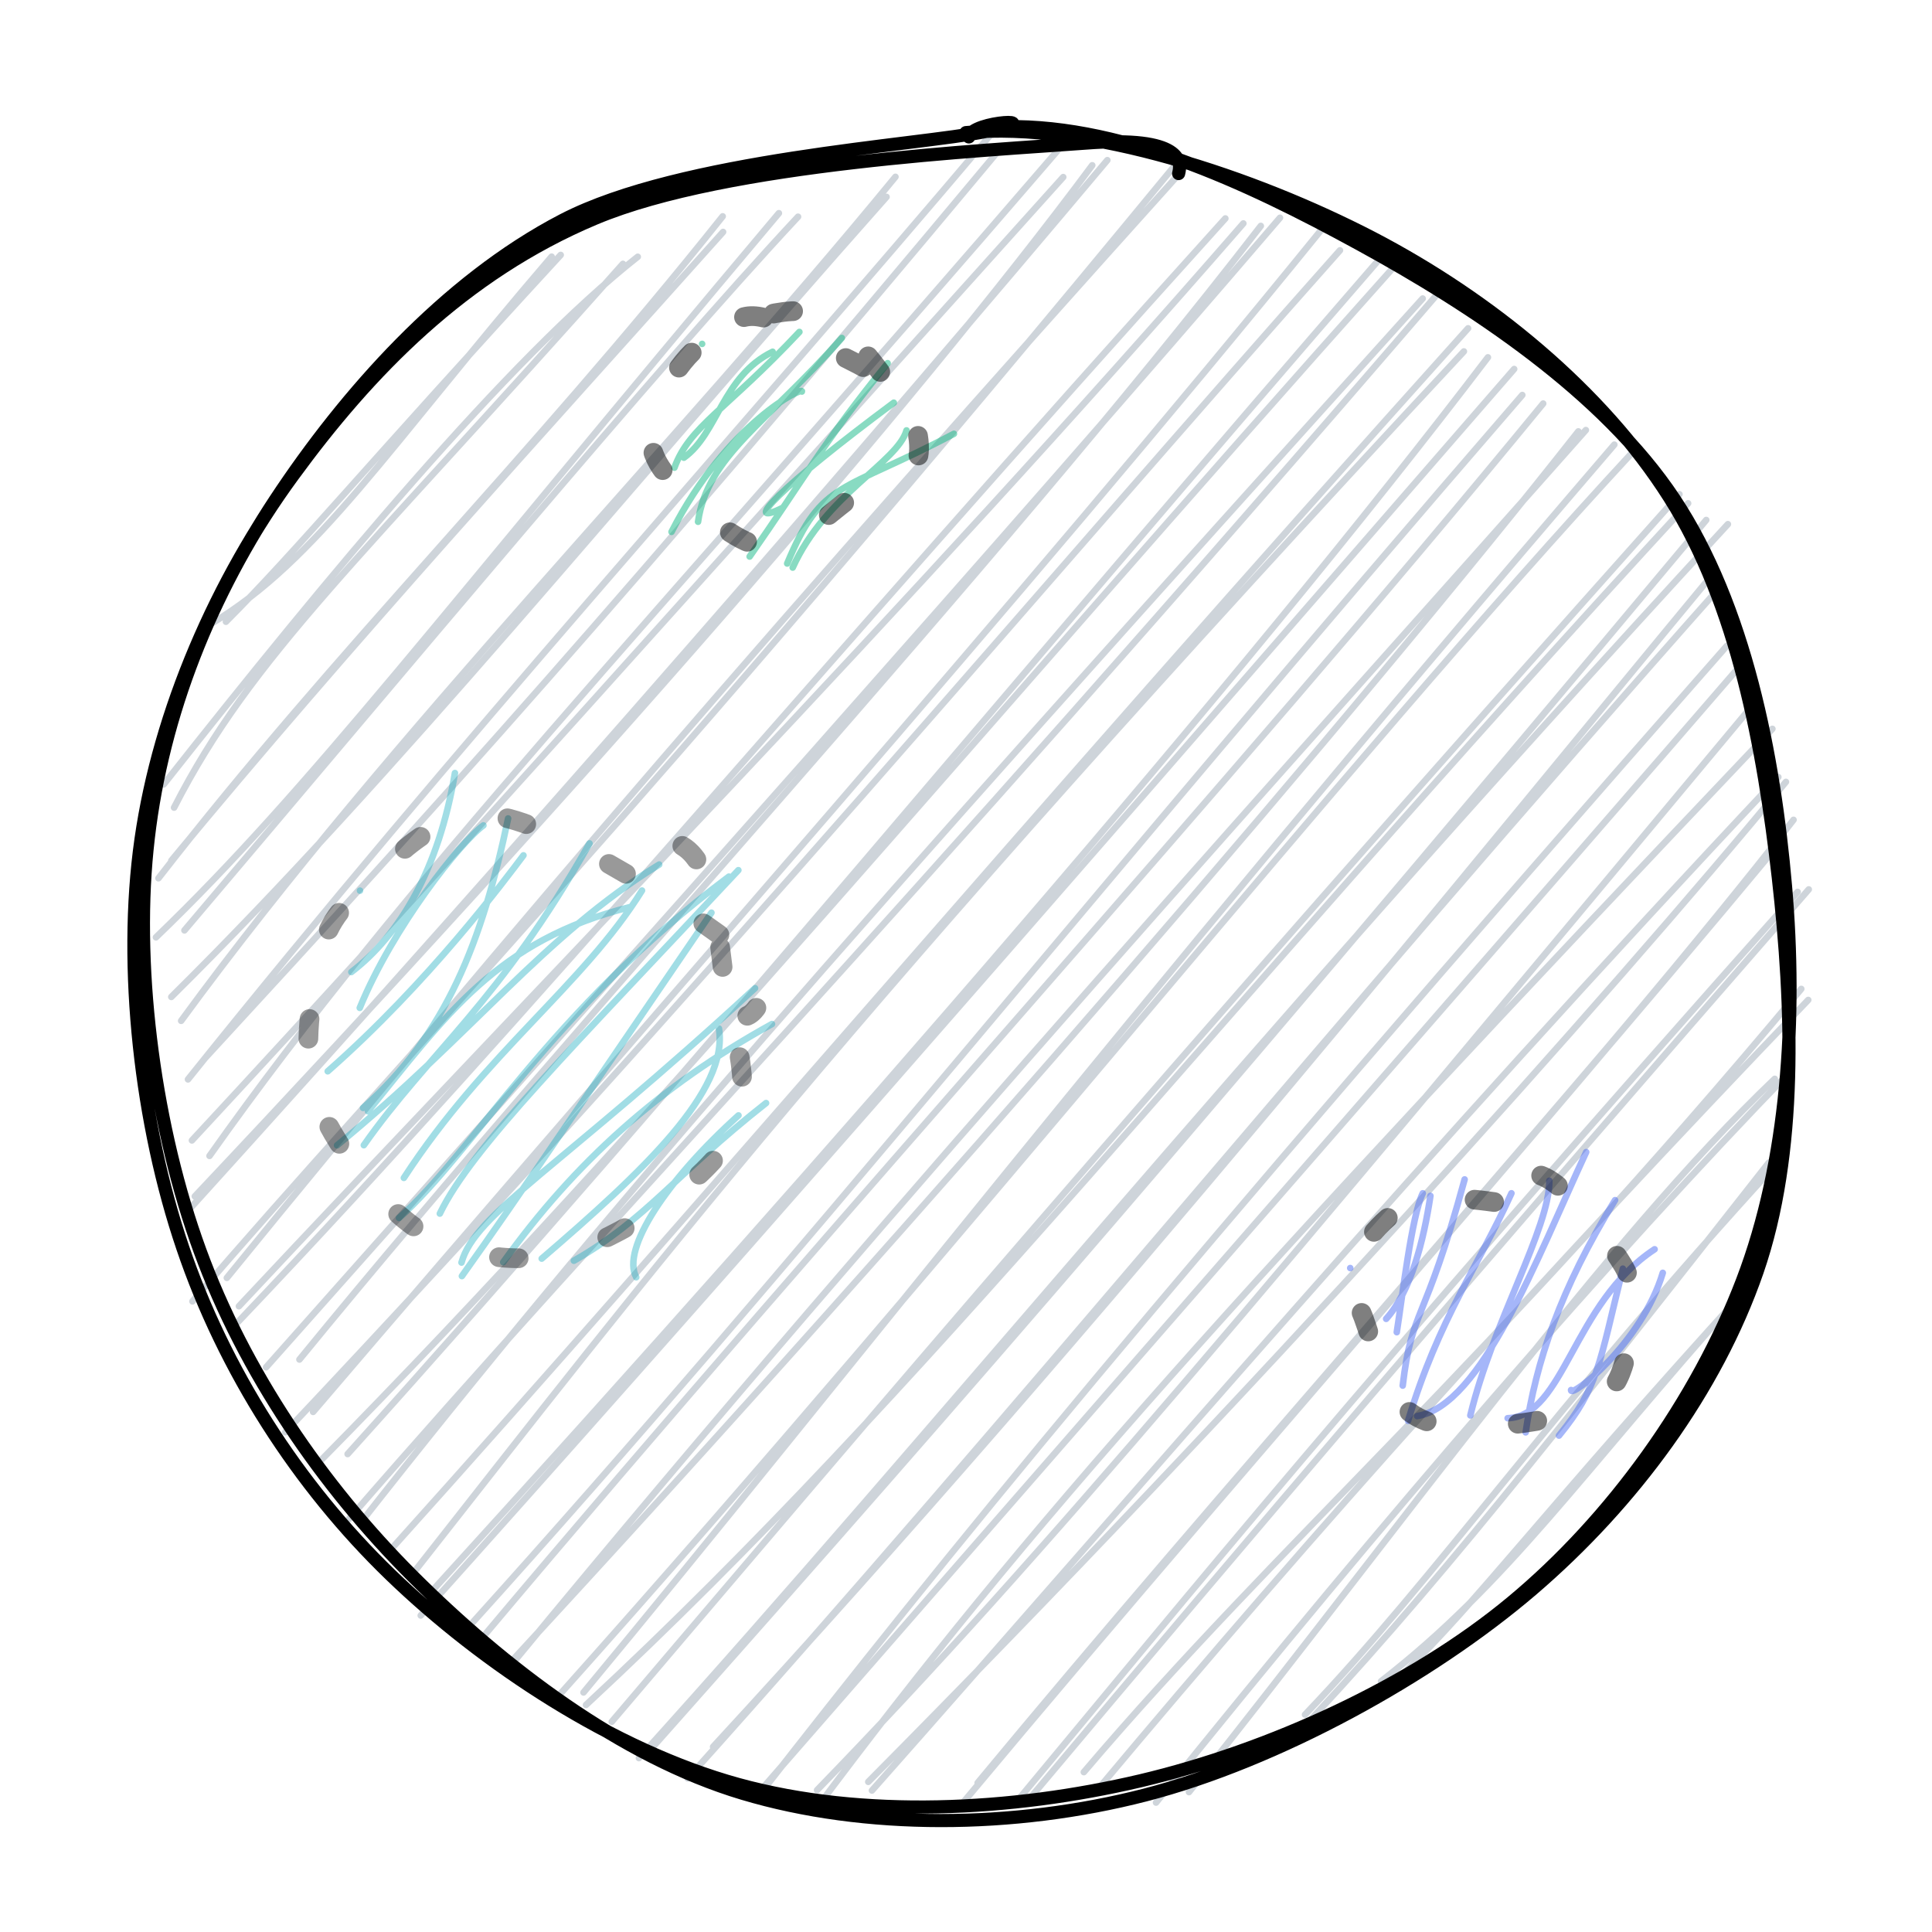
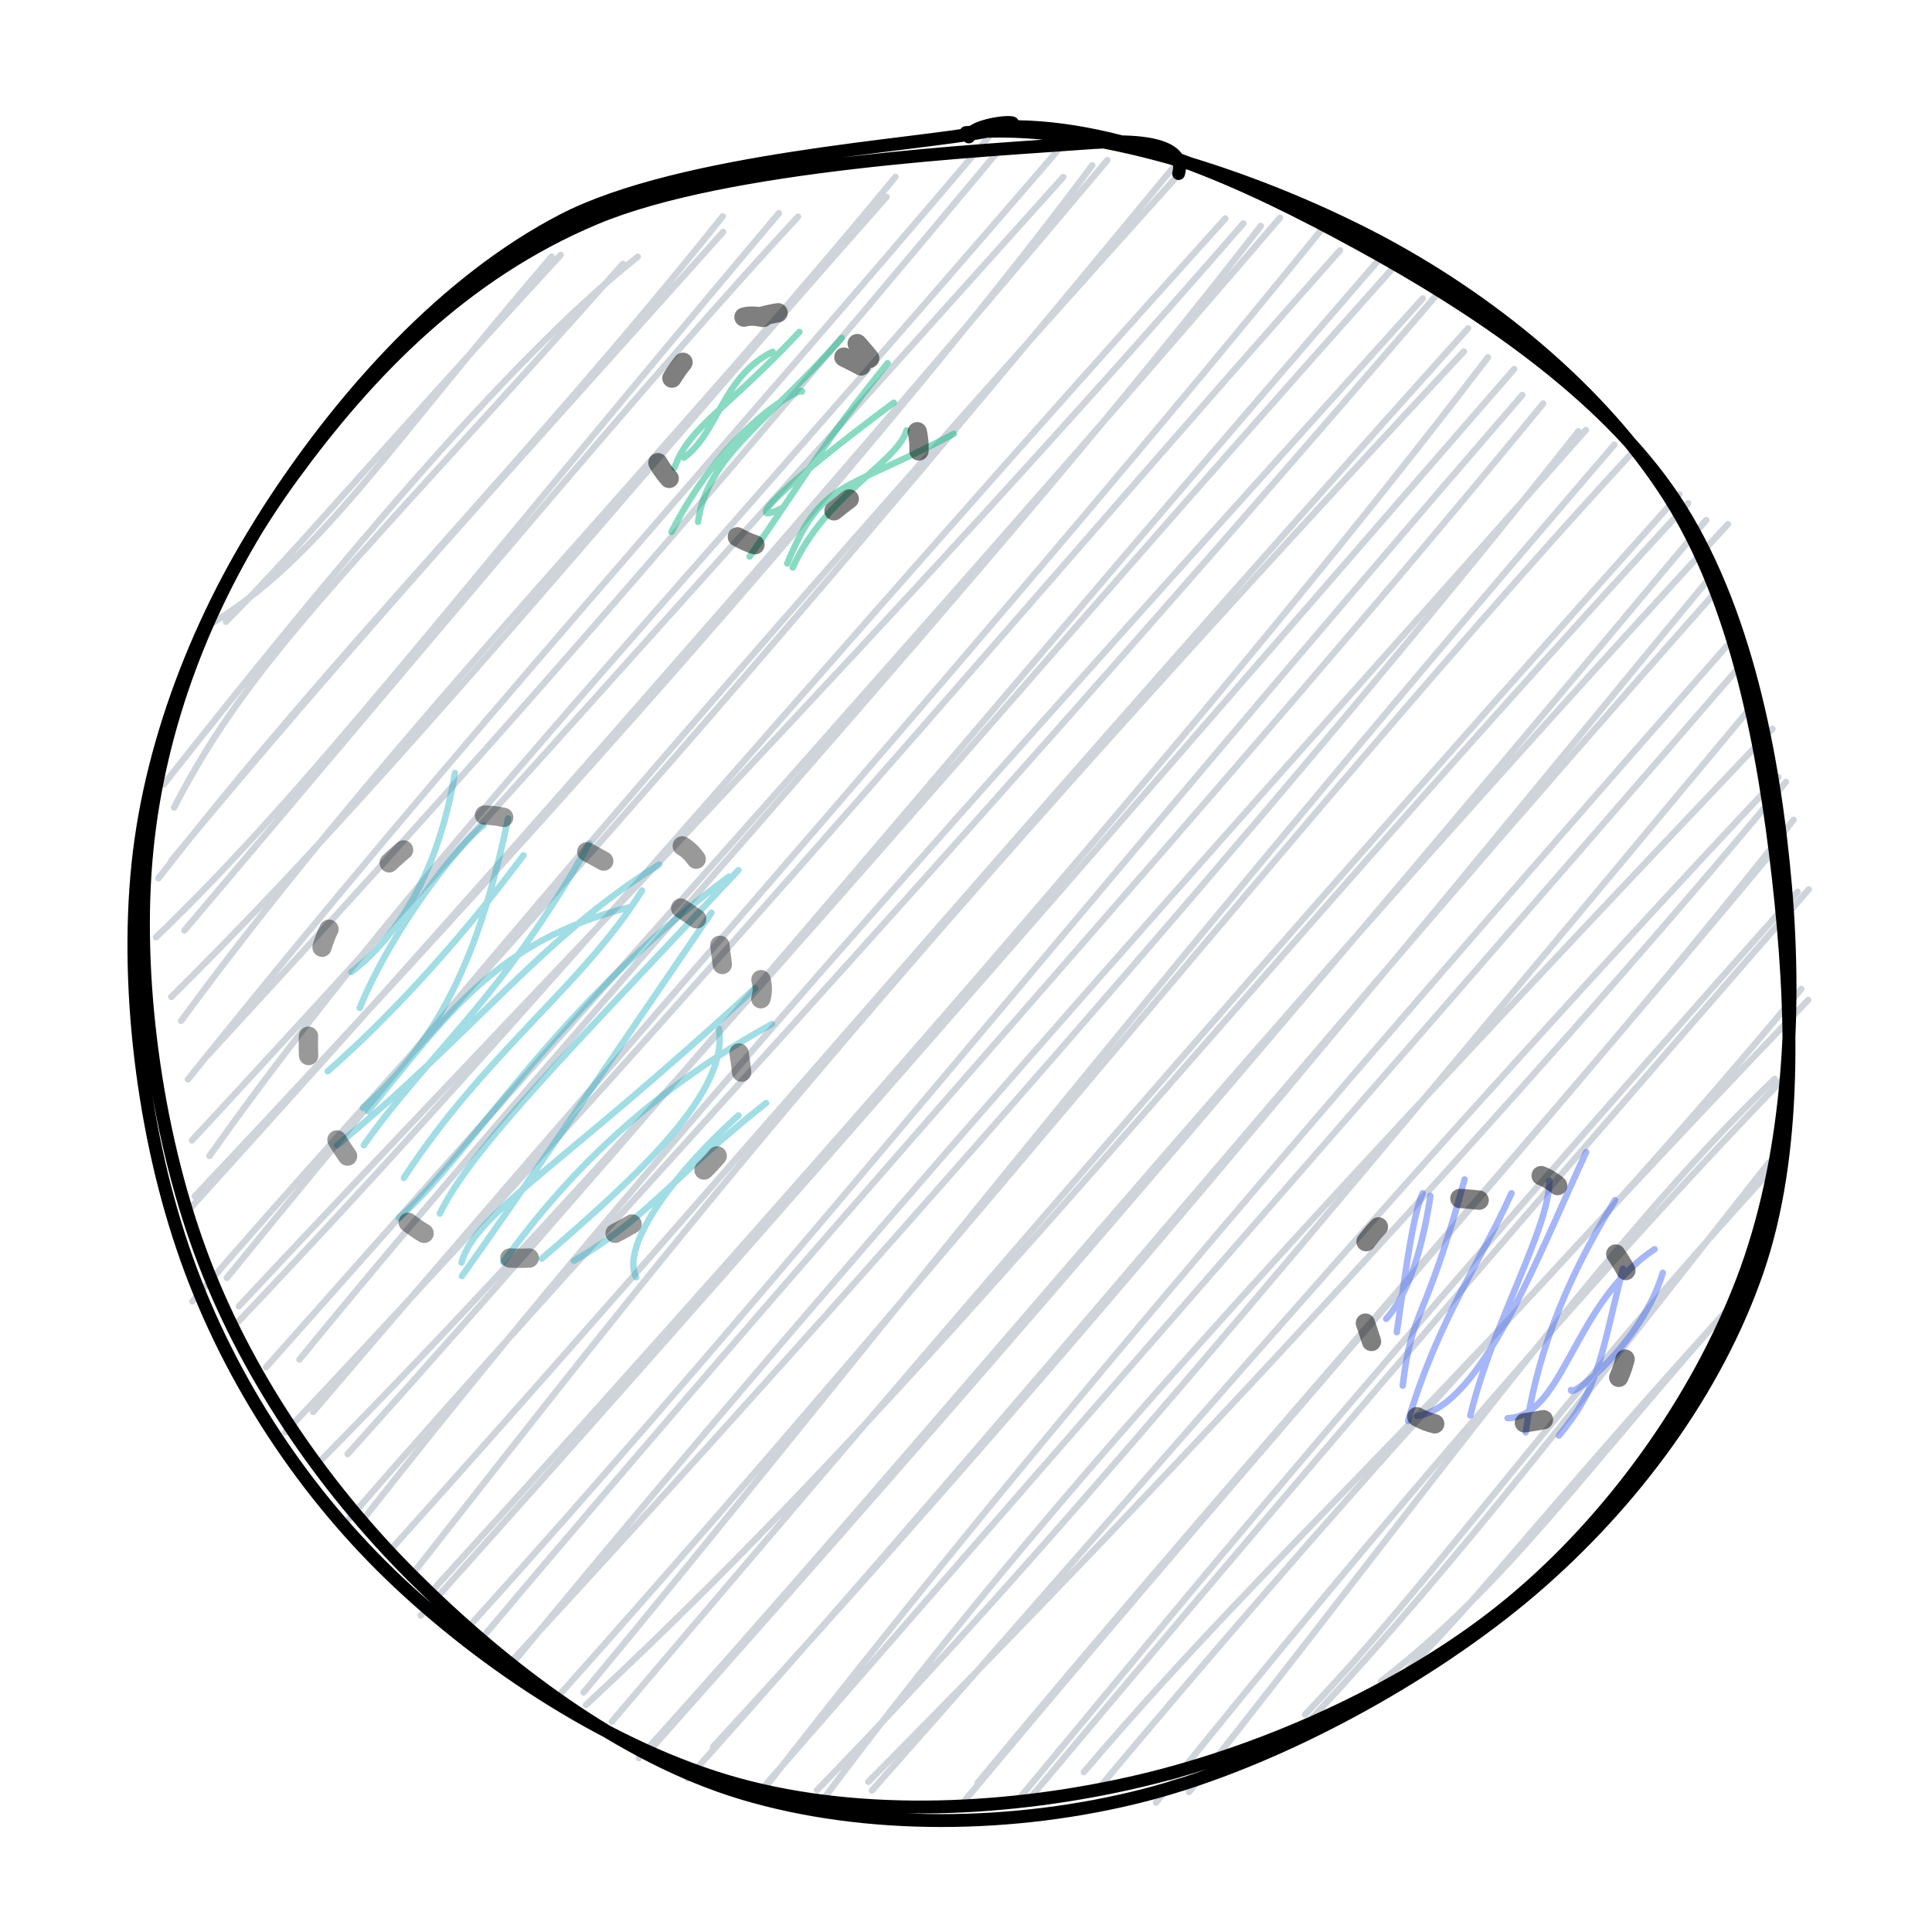
- <svg xmlns="http://www.w3.org/2000/svg" version="1.1" viewBox="0 0 147.168 147.168" width="147.168" height="147.168">
+ <svg xmlns="http://www.w3.org/2000/svg" width="150" height="150" viewBox="0 0 150 150" fill="none">
+   <g clip-path="url(#clip0_5_13)">
+     <path d="M150 0H0V150H150V0Z" fill="white" />
+     <path d="M16.4 48.424C24.676 43.471 30.006 34.858 42.828 19.926M17.541 48.271C23.167 42.625 28.172 36.468 43.532 19.794M13.515 62.704C19.559 50.88 27.866 43.583 48.363 20.487M12.71 60.9C25.542 44.633 39.526 27.805 49.515 19.936M12.302 68.187C26.123 50.391 40.902 35.877 56.109 16.797M13.301 66.821C27.163 50.035 42.645 33.105 56.14 18.01M12.109 72.774C24.085 61.246 33.961 48.027 60.472 16.552M14.32 72.234C31.861 51.553 50.819 28.773 61.96 16.828M14.066 79.256C30.455 56.863 52.185 34.868 69.522 13.729M13.301 77.401C30.934 59.941 47.466 39.353 68.829 15.289M15.941 82.13C33.747 62.795 48.394 46.62 77.33 11.935M14.595 83.802C35.551 57.648 56.66 34.399 76.932 10.437M14.901 88.541C34.45 67.474 54.142 45.315 82.548 13.749M16.267 89.744C31.362 68.411 49.515 49.566 82.334 11.436M15.126 92.883C45.336 60.849 70.898 31.535 84.801 12.832M14.891 93.678C42.013 63.743 67.514 34.41 85.973 12.435M14.942 101.037C30.761 82.609 49.189 63.896 91.171 12.904M17.613 99.213C38.741 73.222 61.878 46.467 91.283 13.8M18.55 101.414C42.166 76.198 70.45 47.334 96.532 17.348M18.469 102.648C41.707 78.216 62.714 52.848 95.136 16.96M23.249 105.553C46.63 76.942 76.606 45.05 97.888 17.541M20.66 106.154C50.238 72.825 78.125 41.718 99.376 16.909M22.148 111.199C54.621 76.81 81.641 44.602 104.034 19.437M24.309 109.619C51.39 77.901 78.94 46.977 102.587 17.847M24.737 113.564C50.891 87.023 75.312 57.536 108.478 20.436M26.989 112.891C54.193 82.681 79.521 51.9 106.939 20.303M27.091 117.936C47.894 93.964 68.534 72.906 111.943 22.433M27.937 118.303C46.365 94.83 64.987 73.548 110.455 23.177M32.3 121.86C49.79 99.631 65.282 79.164 113.656 27.285M30.465 120.168C54.06 93.954 79.195 64.192 113.982 25.491M33.686 123.369C64.834 89.153 96.441 52.797 115.521 27.744M32.667 125.428C55.11 100.395 75.618 76.942 117.559 28.651M36.55 126.131C61.847 98.112 84.465 69.624 118.191 30.669M37.304 127.324C65.986 93.199 94.932 61.654 119.812 31.331M40.036 128.852C69.971 92.496 102.658 56.507 123.124 33.39M39.098 129.647C73.141 92.822 105.716 54.876 122.543 33.492M45.305 131.401C65.67 106.867 85.565 80.846 125.336 34.522M43.42 131.604C74.741 96.563 104.217 59.483 126.763 35.103M45.499 132.369C71.979 107.775 92.955 80.428 131.064 39.078M47.497 133.673C67.433 110.241 88.541 85.249 130.391 38.374M49.606 136.497C72.682 110.995 94.28 83.985 134.153 40.698M50.31 136.058C69.003 114.991 88.48 93.006 132.471 40.372M55.365 135.62C85.331 103.157 115.419 65.761 132.471 45.193M53.388 138.077C78.38 110.241 102.648 80.377 133.673 45.428M58.953 139.361C72.988 121.371 89.418 100.935 134.061 50.157M58.606 139.524C89.897 103.667 120.617 68.483 135.59 51.135M63.162 140.706C79.807 118.385 95.666 100.783 137.608 56.588M63.438 138.984C81.142 120.749 97.837 100.599 135.946 54.907M67.413 138.342C97.022 108.508 125.061 77.218 138.658 60.706M67.698 139.014C89.326 114.593 109.731 90.458 138.066 60.329M75.903 138.423C95.146 115.195 116.102 92.007 137.873 65.812M74.843 139.87C99.57 110.241 124.572 82.497 139.249 63.652M80.153 139.391C96.543 119.873 114.359 98.927 140.431 69.054M78.95 139.86C92.527 123.542 104.595 108.539 139.565 69.247M84.148 137.587C99.121 119.965 115.49 106.001 139.85 76.779M85.147 139.035C102.373 118.456 119.231 99.692 140.39 77.636M92.313 139.137C109.201 117.947 124.714 96.247 137.791 83.761M89.754 139.952C107.744 117.559 125.142 97.47 139.024 83.17M101.323 133.123C111.617 122.339 120.25 109.67 138.036 90.254M99.977 135.416C111.158 123.634 120.586 111.576 137.333 90.264M107.224 130.534C117.039 122.91 122.503 114.716 135.09 100.589M108.763 130.137C114.858 124.205 119.394 117.855 135.732 99.906" stroke="#CED4DA" stroke-width="0.5" stroke-linecap="round" />
+     <path d="M77.187 9.866C86.585 9.367 96.746 14.137 105.542 18.948C114.349 23.759 124.48 30.445 129.994 38.752C135.508 47.069 137.75 58.688 138.627 68.799C139.514 78.92 138.831 90.162 135.284 99.427C131.747 108.692 125.173 117.926 117.376 124.398C109.589 130.871 98.55 135.895 88.541 138.26C78.532 140.614 67.025 141.206 57.322 138.545C47.619 135.875 37.488 129.199 30.302 122.248C23.116 115.307 17.409 106.388 14.188 96.869C10.957 87.359 9.52 75.159 10.947 65.17C12.374 55.182 16.858 44.959 22.739 36.927C28.61 28.885 35.959 21.241 46.223 16.94C56.486 12.639 76.759 11.681 84.312 11.11C91.854 10.529 91.742 12.598 91.507 13.474M74.996 10.294C84.526 9.408 97.429 13.749 106.541 18.469C115.643 23.198 124.368 30.343 129.617 38.619C134.876 46.895 136.925 58.117 138.066 68.136C139.198 78.145 139.605 89.499 136.425 98.713C133.235 107.927 126.845 116.652 118.925 123.43C111.006 130.198 99.131 136.721 88.919 139.361C78.716 141.99 67.158 142.072 57.679 139.238C48.19 136.405 39.047 129.372 32.025 122.36C25.002 115.337 18.968 106.521 15.533 97.123C12.088 87.716 10.437 75.679 11.415 65.965C12.384 56.242 16.002 46.946 21.384 38.803C26.765 30.648 34.511 21.863 43.705 17.093C52.899 12.333 71.306 11.283 76.555 10.203C81.814 9.122 75.465 9.326 75.22 10.631" stroke="black" stroke-linecap="round" />
+     <path d="M52.362 36.311C53.534 33.09 56.378 31.846 62.065 25.772M53.096 35.536C55.746 33.64 56.072 29.237 59.986 27.311M52.138 41.295C56.49 32.784 62.473 29.951 62.259 30.399M54.196 40.51C54.91 35.403 59.578 32.804 65.357 26.241M60.801 39.409C57.438 41.081 60.505 37.88 69.393 31.265M58.202 43.211C62.452 37.136 63.94 34.323 68.914 28.197M61.117 43.751C63.849 37.197 65.306 38.319 74.061 33.681M61.545 44.067C64.103 38.4 69.679 35.893 70.382 33.416" stroke="#12B886" stroke-opacity="0.5" stroke-width="0.5" stroke-linecap="round" />
+     <path d="M57.764 24.62C59.629 24.131 62.228 26.088 64.266 27.107C66.295 28.126 68.843 29.237 69.984 30.725C71.136 32.203 71.697 34.741 71.136 35.995C70.586 37.248 68.507 37.187 66.651 38.267C64.786 39.348 62.106 42.355 59.965 42.477C57.825 42.609 55.389 40.459 53.819 39.012C52.25 37.564 50.405 35.852 50.537 33.783C50.66 31.714 52.392 28.197 54.574 26.628C56.755 25.058 61.015 23.57 63.604 24.375C66.193 25.18 69.933 31.184 70.127 31.449" stroke="black" stroke-opacity="0.5" stroke-width="1.5" stroke-linecap="round" stroke-dasharray="1.5 7" />
+     <path d="M27.279 75.469C31.03 72.605 34.067 67.489 35.321 60.018M27.931 78.252C30.51 71.963 35.78 65.338 37.533 64.085M28.186 86.019C34.638 80.321 37.451 73.054 39.449 63.544M25.445 83.175C33.293 76.275 39.194 68.325 40.641 66.408M28.574 86.284C34.638 78.843 38.542 73.023 48.918 70.424M28.247 88.913C33.231 81.809 38.837 77.763 45.768 65.481M26.168 88.923C36.717 80.28 42.14 72.697 51.18 67.122M31.356 91.451C37.686 81.738 45.269 76.489 49.845 69.14M30.979 94.56C36.717 89.494 42.731 78.435 56.593 68.059M34.149 94.223C36.605 89.107 44.525 81.259 57.326 67.56M35.831 98.025C36.88 94.203 43.444 90.717 58.621 76.723M35.861 99.075C40.611 92.419 44.667 86.314 55.237 70.862M42.058 97.719C49.906 90.982 56.603 84.673 55.818 79.852M39.072 97.995C44.627 90.259 51.221 84.316 59.936 79.506M49.397 99.167C48.214 96.965 51.772 91.614 57.337 86.6M44.555 97.882C50.273 94.6 52.261 91.329 59.477 85.641" stroke="#15AABF" stroke-opacity="0.4" stroke-width="0.5" stroke-linecap="round" />
+     <path d="M52.974 65.674C55.634 67.254 55.696 72.86 56.328 76.621C56.959 80.372 58.672 84.816 56.776 88.21C54.87 91.604 48.846 95.691 44.922 96.975C40.998 98.26 36.585 97.76 33.242 95.936C29.899 94.111 26.301 89.382 24.843 86.019C23.386 82.665 24.007 78.568 24.507 75.775C25.006 72.982 25.516 71.331 27.85 69.262C30.194 67.193 33.66 62.627 38.562 63.361C43.465 64.085 54.034 71.066 57.275 73.645C60.517 76.234 58.825 78.578 58.019 78.864" stroke="black" stroke-opacity="0.4" stroke-width="1.5" stroke-linecap="round" stroke-dasharray="1.5 7" />
+     <path d="M108.445 103.431C108.856 100.847 109.603 94.379 110.462 92.648M107.621 102.396C109.525 100.286 110.525 96.376 111.058 92.846M108.907 107.579C109.628 101.471 110.584 103.03 113.713 91.569M109.322 110.311C111.705 102.381 114.815 98.251 117.348 92.645M110.028 109.941C115.031 109.138 119.316 97.722 123.151 89.447M114.156 109.891C115.907 102.672 120.306 95.352 120.29 91.674M117.053 110.109C121.459 109.961 122.086 101.192 128.463 96.992M118.453 111.209C119.218 105.792 121.181 100.001 125.393 93.178M121.976 107.921C121.904 108.616 127.448 104.313 129.098 98.823M121.04 111.459C124.084 107.733 124.157 105.948 125.997 98.499" stroke="#4C6EF5" stroke-opacity="0.5" stroke-width="0.5" stroke-linecap="round" />
+     <path d="M119.653 91.275C121.609 91.999 124.121 95.432 125.291 97.128C126.464 98.833 126.836 99.582 126.693 101.484C126.55 103.387 126.432 107.011 124.449 108.559C122.468 110.116 117.364 110.695 114.77 110.799C112.186 110.901 110.38 110.589 108.889 109.164C107.401 107.75 106.528 104.061 105.853 102.275C105.175 100.479 104.18 99.925 104.828 98.442C105.482 96.946 107.487 94.131 109.746 93.33C111.995 92.532 116.478 93.451 118.338 93.628C120.191 93.819 120.711 94.596 120.888 94.445" stroke="black" stroke-opacity="0.5" stroke-width="1.5" stroke-linecap="round" stroke-dasharray="1.5 7" />
+   </g>
  <defs>
-     <style>
-       @font-face {
-         font-family: "Virgil";
-         src: url("https://excalidraw.com/Virgil.woff2");
-       }
-       @font-face {
-         font-family: "Cascadia";
-         src: url("https://excalidraw.com/Cascadia.woff2");
-       }
-     </style>
+     <clipPath id="clip0_5_13">
+       <rect width="150" height="150" fill="white" />
+     </clipPath>
  </defs>
-   <rect x="0" y="0" width="147.168" height="147.168" fill="#ffffff" />
-   <g stroke-linecap="round" transform="translate(10 10) rotate(0 63.58417 63.58417)">
-     <path d="M12.12 26.44 C12.12 26.44, 12.12 26.44, 12.12 26.44 M12.12 26.44 C12.12 26.44, 12.12 26.44, 12.12 26.44 M6.09 37.51 C14.21 32.65, 19.44 24.2, 32.02 9.55 M7.21 37.36 C12.73 31.82, 17.64 25.78, 32.71 9.42 M3.26 51.52 C9.19 39.92, 17.34 32.76, 37.45 10.1 M2.47 49.75 C15.06 33.79, 28.78 17.28, 38.58 9.56 M2.07 56.9 C15.63 39.44, 30.13 25.2, 45.05 6.48 M3.05 55.56 C16.65 39.09, 31.84 22.48, 45.08 7.67 M1.88 61.4 C13.63 50.09, 23.32 37.12, 49.33 6.24 M4.05 60.87 C21.26 40.58, 39.86 18.23, 50.79 6.51 M3.8 67.76 C19.88 45.79, 41.2 24.21, 58.21 3.47 M3.05 65.94 C20.35 48.81, 36.57 28.61, 57.53 5 M5.64 70.58 C23.11 51.61, 37.48 35.74, 65.87 1.71 M4.32 72.22 C24.88 46.56, 45.59 23.75, 65.48 0.24 M4.62 76.87 C23.8 56.2, 43.12 34.46, 70.99 3.49 M5.96 78.05 C20.77 57.12, 38.58 38.63, 70.78 1.22 M4.84 81.13 C34.48 49.7, 59.56 20.94, 73.2 2.59 M4.61 81.91 C31.22 52.54, 56.24 23.76, 74.35 2.2 M4.66 89.13 C20.18 71.05, 38.26 52.69, 79.45 2.66 M7.28 87.34 C28.01 61.84, 50.71 35.59, 79.56 3.54 M8.2 89.5 C31.37 64.76, 59.12 36.44, 84.71 7.02 M8.12 90.71 C30.92 66.74, 51.53 41.85, 83.34 6.64 M12.81 93.56 C35.75 65.49, 65.16 34.2, 86.04 7.21 M10.27 94.15 C39.29 61.45, 66.65 30.93, 87.5 6.59 M11.73 99.1 C43.59 65.36, 70.1 33.76, 92.07 9.07 M13.85 97.55 C40.42 66.43, 67.45 36.09, 90.65 7.51 M14.27 101.42 C39.93 75.38, 63.89 46.45, 96.43 10.05 M16.48 100.76 C43.17 71.12, 68.02 40.92, 94.92 9.92 M16.58 105.71 C36.99 82.19, 57.24 61.53, 99.83 12.01 M17.41 106.07 C35.49 83.04, 53.76 62.16, 98.37 12.74 M21.69 109.56 C38.85 87.75, 54.05 67.67, 101.51 16.77 M19.89 107.9 C43.04 82.18, 67.7 52.98, 101.83 15.01 M23.05 111.04 C53.61 77.47, 84.62 41.8, 103.34 17.22 M22.05 113.06 C44.07 88.5, 64.19 65.49, 105.34 18.11 M25.86 113.75 C50.68 86.26, 72.87 58.31, 105.96 20.09 M26.6 114.92 C54.74 81.44, 83.14 50.49, 107.55 20.74 M29.28 116.42 C58.65 80.75, 90.72 45.44, 110.8 22.76 M28.36 117.2 C61.76 81.07, 93.72 43.84, 110.23 22.86 M34.45 118.92 C54.43 94.85, 73.95 69.32, 112.97 23.87 M32.6 119.12 C63.33 84.74, 92.25 48.36, 114.37 24.44 M34.64 119.87 C60.62 95.74, 81.2 68.91, 118.59 28.34 M36.6 121.15 C56.16 98.16, 76.87 73.64, 117.93 27.65 M38.67 123.92 C61.31 98.9, 82.5 72.4, 121.62 29.93 M39.36 123.49 C57.7 102.82, 76.81 81.25, 119.97 29.61 M44.32 123.06 C73.72 91.21, 103.24 54.52, 119.97 34.34 M42.38 125.47 C66.9 98.16, 90.71 68.86, 121.15 34.57 M47.84 126.73 C61.61 109.08, 77.73 89.03, 121.53 39.21 M47.5 126.89 C78.2 91.71, 108.34 57.19, 123.03 40.17 M51.97 128.05 C68.3 106.15, 83.86 88.88, 125.01 45.52 M52.24 126.36 C69.61 108.47, 85.99 88.7, 123.38 43.87 M56.14 125.73 C85.19 96.46, 112.7 65.76, 126.04 49.56 M56.42 126.39 C77.64 102.43, 97.66 78.75, 125.46 49.19 M64.47 125.81 C83.35 103.02, 103.91 80.27, 125.27 54.57 M63.43 127.23 C87.69 98.16, 112.22 70.94, 126.62 52.45 M68.64 126.76 C84.72 107.61, 102.2 87.06, 127.78 57.75 M67.46 127.22 C80.78 111.21, 92.62 96.49, 126.93 57.94 M72.56 124.99 C87.25 107.7, 103.31 94, 127.21 65.33 M73.54 126.41 C90.44 106.22, 106.98 87.81, 127.74 66.17 M80.57 126.51 C97.14 105.72, 112.36 84.43, 125.19 72.18 M78.06 127.31 C95.71 105.34, 112.78 85.63, 126.4 71.6 M89.41 120.61 C99.51 110.03, 107.98 97.6, 125.43 78.55 M88.09 122.86 C99.06 111.3, 108.31 99.47, 124.74 78.56 M95.2 118.07 C104.83 110.59, 110.19 102.55, 122.54 88.69 M96.71 117.68 C102.69 111.86, 107.14 105.63, 123.17 88.02" stroke="#ced4da" stroke-width="0.5" fill="none" />
-     <path d="M65.73 -0.32 C74.95 -0.81, 84.92 3.87, 93.55 8.59 C102.19 13.31, 112.13 19.87, 117.54 28.02 C122.95 36.18, 125.15 47.58, 126.01 57.5 C126.88 67.43, 126.21 78.46, 122.73 87.55 C119.26 96.64, 112.81 105.7, 105.16 112.05 C97.52 118.4, 86.69 123.33, 76.87 125.65 C67.05 127.96, 55.76 128.54, 46.24 125.93 C36.72 123.31, 26.78 116.76, 19.73 109.94 C12.68 103.13, 7.08 94.38, 3.92 85.04 C0.75 75.71, -0.66 63.74, 0.74 53.94 C2.14 44.14, 6.54 34.11, 12.31 26.23 C18.07 18.34, 25.28 10.84, 35.35 6.62 C45.42 2.4, 65.31 1.46, 72.72 0.9 C80.12 0.33, 80.01 2.36, 79.78 3.22 M63.58 0.1 C72.93 -0.77, 85.59 3.49, 94.53 8.12 C103.46 12.76, 112.02 19.77, 117.17 27.89 C122.33 36.01, 124.34 47.02, 125.46 56.85 C126.57 66.67, 126.97 77.81, 123.85 86.85 C120.72 95.89, 114.45 104.45, 106.68 111.1 C98.91 117.74, 87.26 124.14, 77.24 126.73 C67.23 129.31, 55.89 129.39, 46.59 126.61 C37.28 123.83, 28.31 116.93, 21.42 110.05 C14.53 103.16, 8.61 94.51, 5.24 85.29 C1.86 76.06, 0.24 64.25, 1.2 54.72 C2.15 45.18, 5.7 36.06, 10.98 28.07 C16.26 20.07, 23.86 11.45, 32.88 6.77 C41.9 2.1, 59.96 1.07, 65.11 0.01 C70.27 -1.05, 64.04 -0.85, 63.8 0.43" stroke="#000000" stroke-width="1" fill="none" />
-   </g>
-   <g stroke-opacity="0.5" fill-opacity="0.5" stroke-linecap="round" transform="translate(50.1833 24.65511) rotate(0 9.218508 8.036646)">
-     <path d="M3.3 1.54 C3.3 1.54, 3.3 1.54, 3.3 1.54 M3.3 1.54 C3.3 1.54, 3.3 1.54, 3.3 1.54 M1.19 10.97 C2.34 7.81, 5.13 6.59, 10.71 0.63 M1.91 10.21 C4.51 8.35, 4.83 4.03, 8.67 2.14 M0.97 15.86 C5.24 7.51, 11.11 4.73, 10.9 5.17 M2.99 15.09 C3.69 10.08, 8.27 7.53, 13.94 1.09 M9.47 14.01 C6.17 15.65, 9.18 12.51, 17.9 6.02 M6.92 17.74 C11.09 11.78, 12.55 9.02, 17.43 3.01 M9.78 18.27 C12.46 11.84, 13.89 12.94, 22.48 8.39 M10.2 18.58 C12.71 13.02, 18.18 10.56, 18.87 8.13" stroke="#12b886" stroke-width="0.5" fill="none" />
-     <path d="M6.49 -0.5 C8.32 -0.98, 10.87 0.94, 12.87 1.94 C14.86 2.94, 17.36 4.03, 18.48 5.49 C19.61 6.94, 20.16 9.43, 19.61 10.66 C19.07 11.89, 17.03 11.83, 15.21 12.89 C13.38 13.95, 10.75 16.9, 8.65 17.02 C6.55 17.15, 4.16 15.04, 2.62 13.62 C1.08 12.2, -0.73 10.52, -0.6 8.49 C-0.48 6.46, 1.22 3.01, 3.36 1.47 C5.5 -0.07, 9.68 -1.53, 12.22 -0.74 C14.76 0.05, 18.43 5.94, 18.62 6.2" stroke="#000000" stroke-width="1.5" fill="none" stroke-dasharray="1.5 7" />
-   </g>
-   <g stroke-opacity="0.4" fill-opacity="0.4" stroke-linecap="round" transform="translate(22.76415 62.47468) rotate(0 16.78244 15.83695)">
-     <path d="M4.66 5.37 C4.66 5.37, 4.66 5.37, 4.66 5.37 M4.66 5.37 C4.66 5.37, 4.66 5.37, 4.66 5.37 M4 11.57 C7.68 8.76, 10.66 3.74, 11.89 -3.59 M4.64 14.3 C7.17 8.13, 12.34 1.63, 14.06 0.4 M4.89 21.92 C11.22 16.33, 13.98 9.2, 15.94 -0.13 M2.2 19.13 C9.9 12.36, 15.69 4.56, 17.11 2.68 M5.27 22.18 C11.22 14.88, 15.05 9.17, 25.23 6.62 M4.95 24.76 C9.84 17.79, 15.34 13.82, 22.14 1.77 M2.91 24.77 C13.26 16.29, 18.58 8.85, 27.45 3.38 M8 27.25 C14.21 17.72, 21.65 12.57, 26.14 5.36 M7.63 30.3 C13.26 25.33, 19.16 14.48, 32.76 4.3 M10.74 29.97 C13.15 24.95, 20.92 17.25, 33.48 3.81 M12.39 33.7 C13.42 29.95, 19.86 26.53, 34.75 12.8 M12.42 34.73 C17.08 28.2, 21.06 22.21, 31.43 7.05 M18.5 33.4 C26.2 26.79, 32.77 20.6, 32 15.87 M15.57 33.67 C21.02 26.08, 27.49 20.25, 36.04 15.53 M25.7 34.82 C24.54 32.66, 28.03 27.41, 33.49 22.49 M20.95 33.56 C26.56 30.34, 28.51 27.13, 35.59 21.55" stroke="#15aabf" stroke-width="0.5" fill="none" />
-     <path d="M29.21 1.96 C31.82 3.51, 31.88 9.01, 32.5 12.7 C33.12 16.38, 34.8 20.74, 32.94 24.07 C31.07 27.4, 25.16 31.41, 21.31 32.67 C17.46 33.93, 13.13 33.44, 9.85 31.65 C6.57 29.86, 3.04 25.22, 1.61 21.92 C0.18 18.63, 0.79 14.61, 1.28 11.87 C1.77 9.13, 2.27 7.51, 4.56 5.48 C6.86 3.45, 10.26 -1.03, 15.07 -0.31 C19.88 0.4, 30.25 7.25, 33.43 9.78 C36.61 12.32, 34.95 14.62, 34.16 14.9" stroke="#000000" stroke-width="1.5" fill="none" stroke-dasharray="1.5 7" />
-   </g>
-   <g stroke-opacity="0.5" fill-opacity="0.5" stroke-linecap="round" transform="translate(102.658 90.83935) rotate(342.672 10.63676 9.218526)">
-     <path d="M1.7 2.8 C1.7 2.8, 1.7 2.8, 1.7 2.8 M1.7 2.8 C1.7 2.8, 1.7 2.8, 1.7 2.8 M3.63 8.52 C4.77 6.22, 7.36 0.38, 8.67 -0.99 M3.16 7.31 C5.56 5.89, 7.64 2.52, 9.17 -0.63 M2.85 12.54 C5.31 7.03, 5.75 8.77, 12.03 -1.05 M2.44 15.22 C6.99 8.49, 11.11 5.53, 15.12 1.02 M3.21 15.08 C8.13 15.79, 15.48 6.35, 21.49 -0.28 M7.09 16.24 C10.84 9.99, 17.1 4.42, 18.16 0.97 M9.74 17.29 C13.91 18.44, 17.06 10.41, 24.26 8.34 M10.73 18.73 C13.03 13.88, 16.56 9.03, 22.5 3.87 M14.99 16.68 C14.72 17.31, 21.17 14.9, 24.32 10.24 M13.08 19.72 C17.02 17.12, 17.61 15.47, 21.51 9.03" stroke="#4c6ef5" stroke-width="0.5" fill="none" />
-     <path d="M17.68 0.41 C19.3 1.66, 20.65 5.61, 21.25 7.54 C21.85 9.48, 21.98 10.29, 21.29 12.03 C20.6 13.77, 19.43 17.13, 17.12 18 C14.81 18.88, 9.86 17.93, 7.4 17.27 C4.95 16.61, 3.35 15.79, 2.37 14.02 C1.39 12.26, 1.65 8.55, 1.54 6.68 C1.43 4.8, 0.66 3.99, 1.7 2.79 C2.75 1.58, 5.45 -0.47, 7.8 -0.56 C10.14 -0.65, 14.07 1.52, 15.76 2.23 C17.44 2.95, 17.7 3.83, 17.91 3.74" stroke="#000000" stroke-width="1.5" fill="none" stroke-dasharray="1.5 7" />
-   </g>
</svg>
